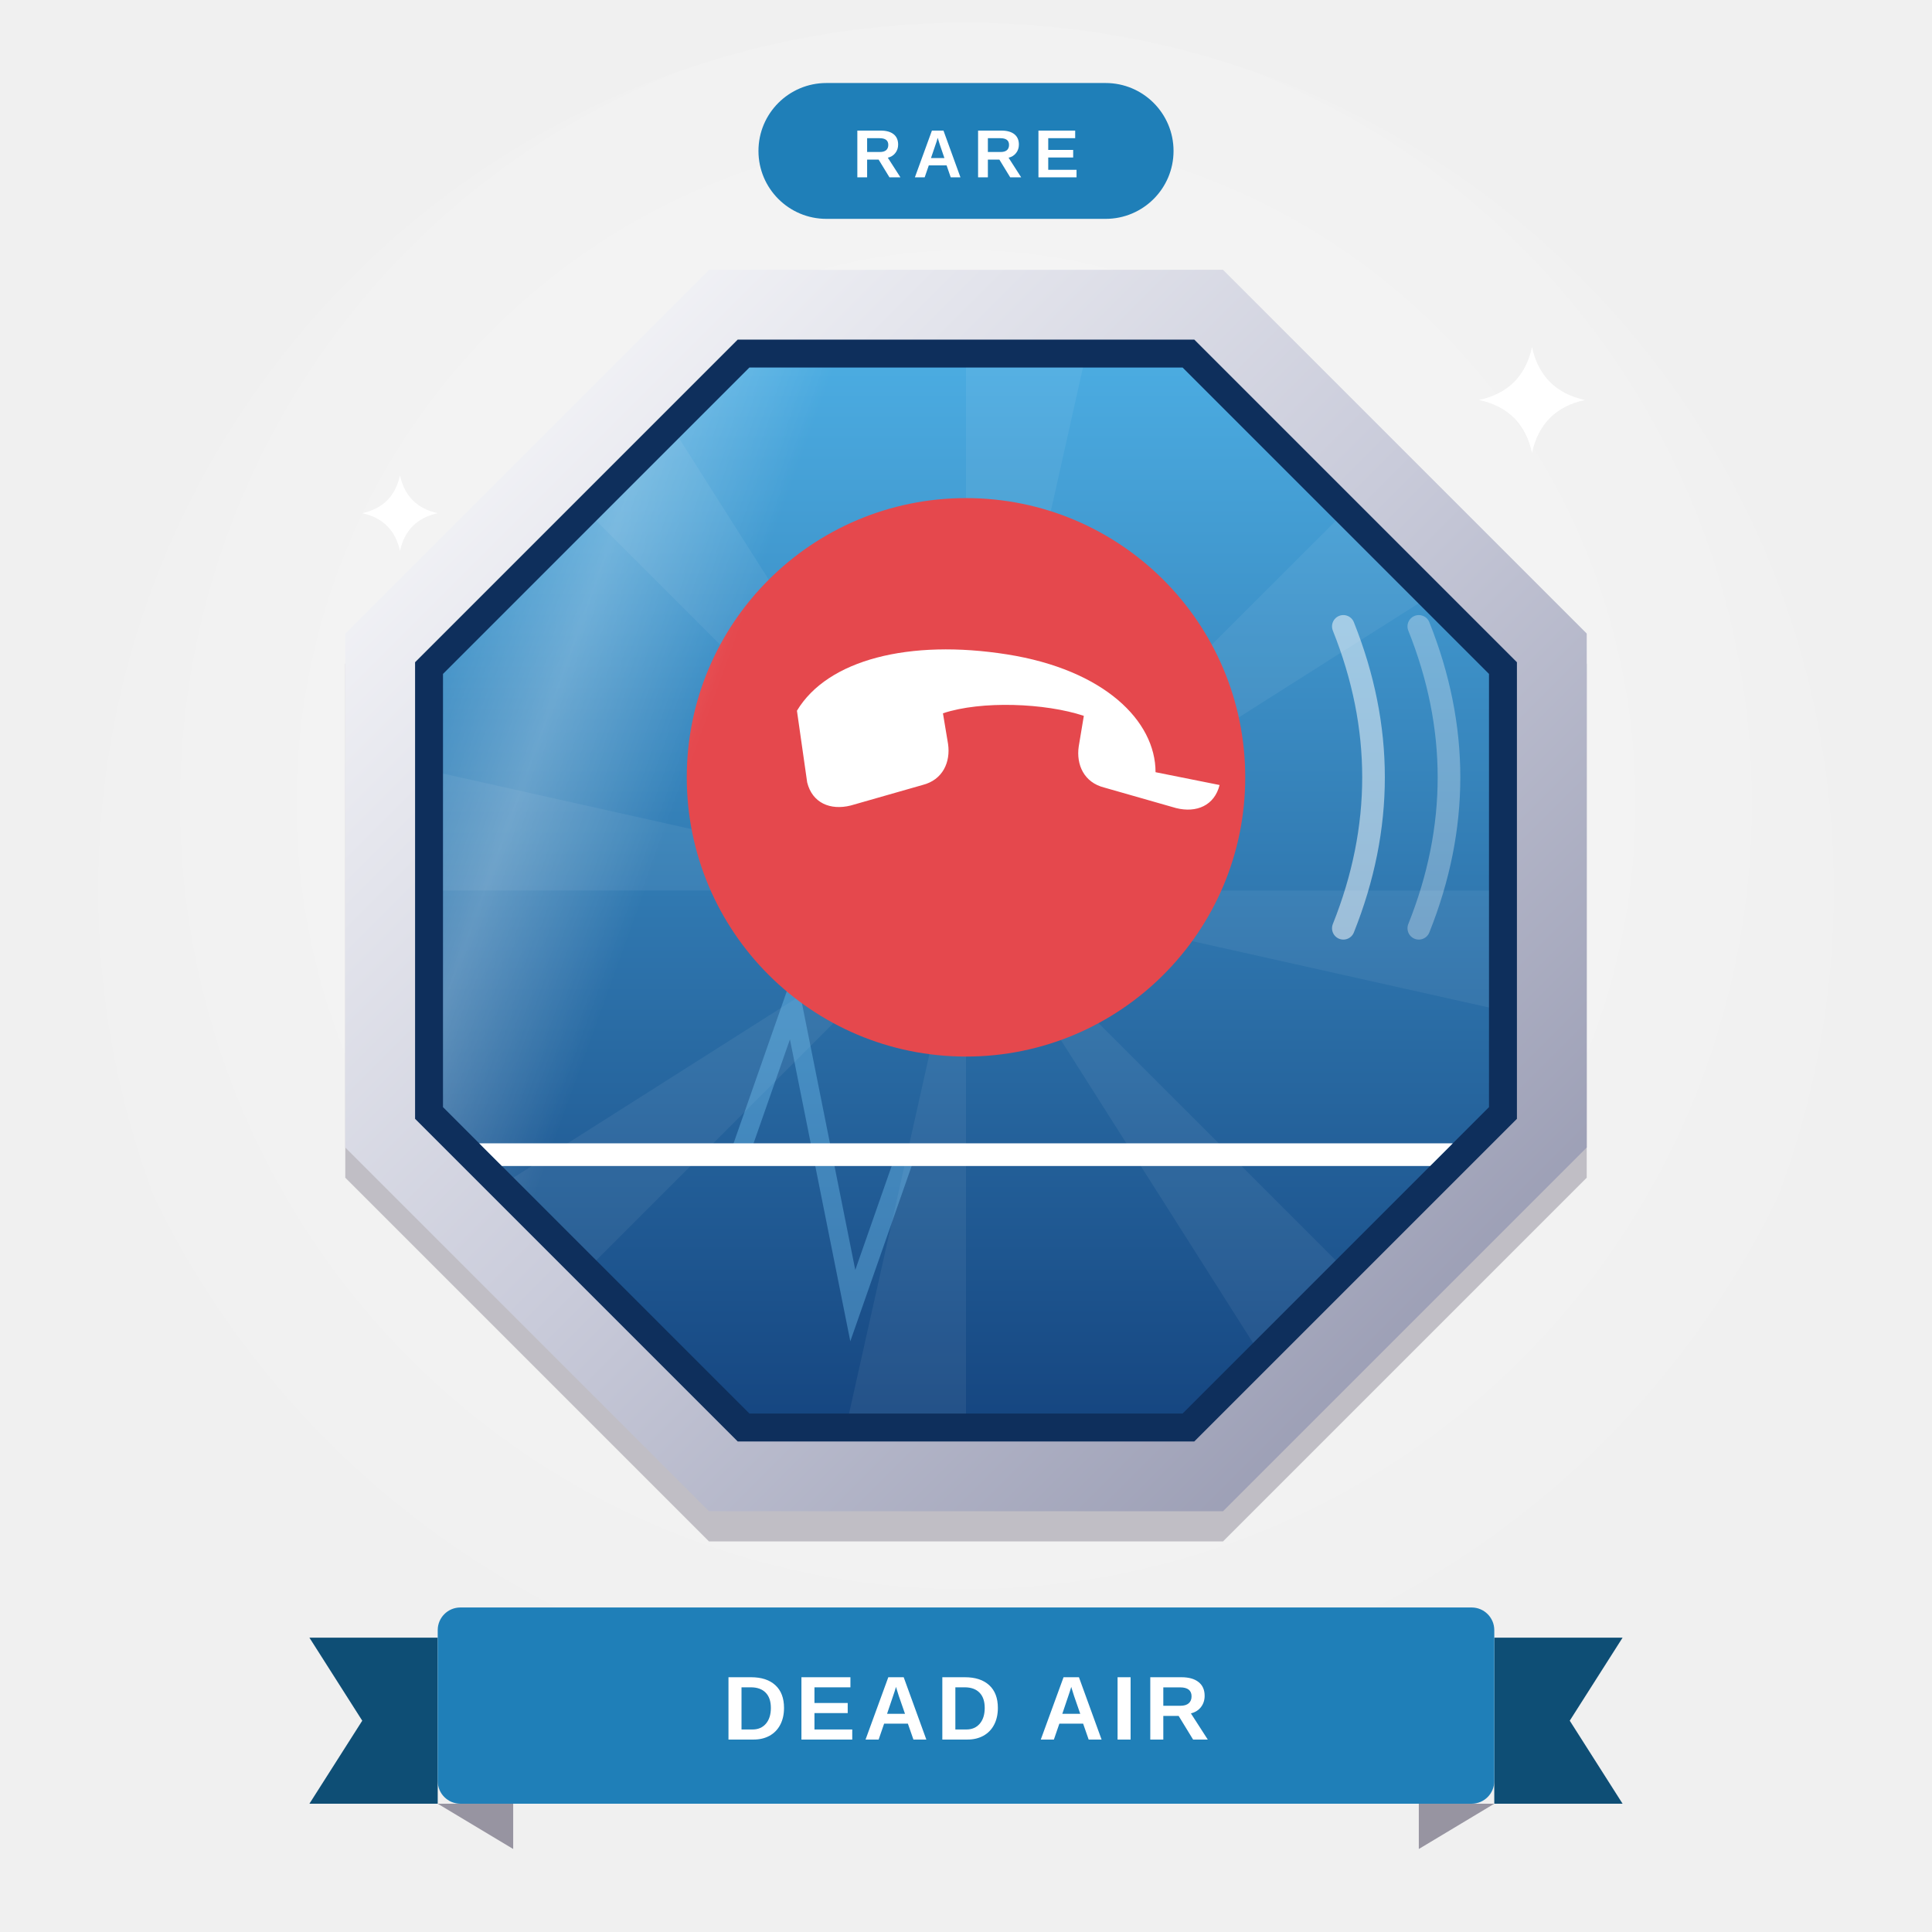
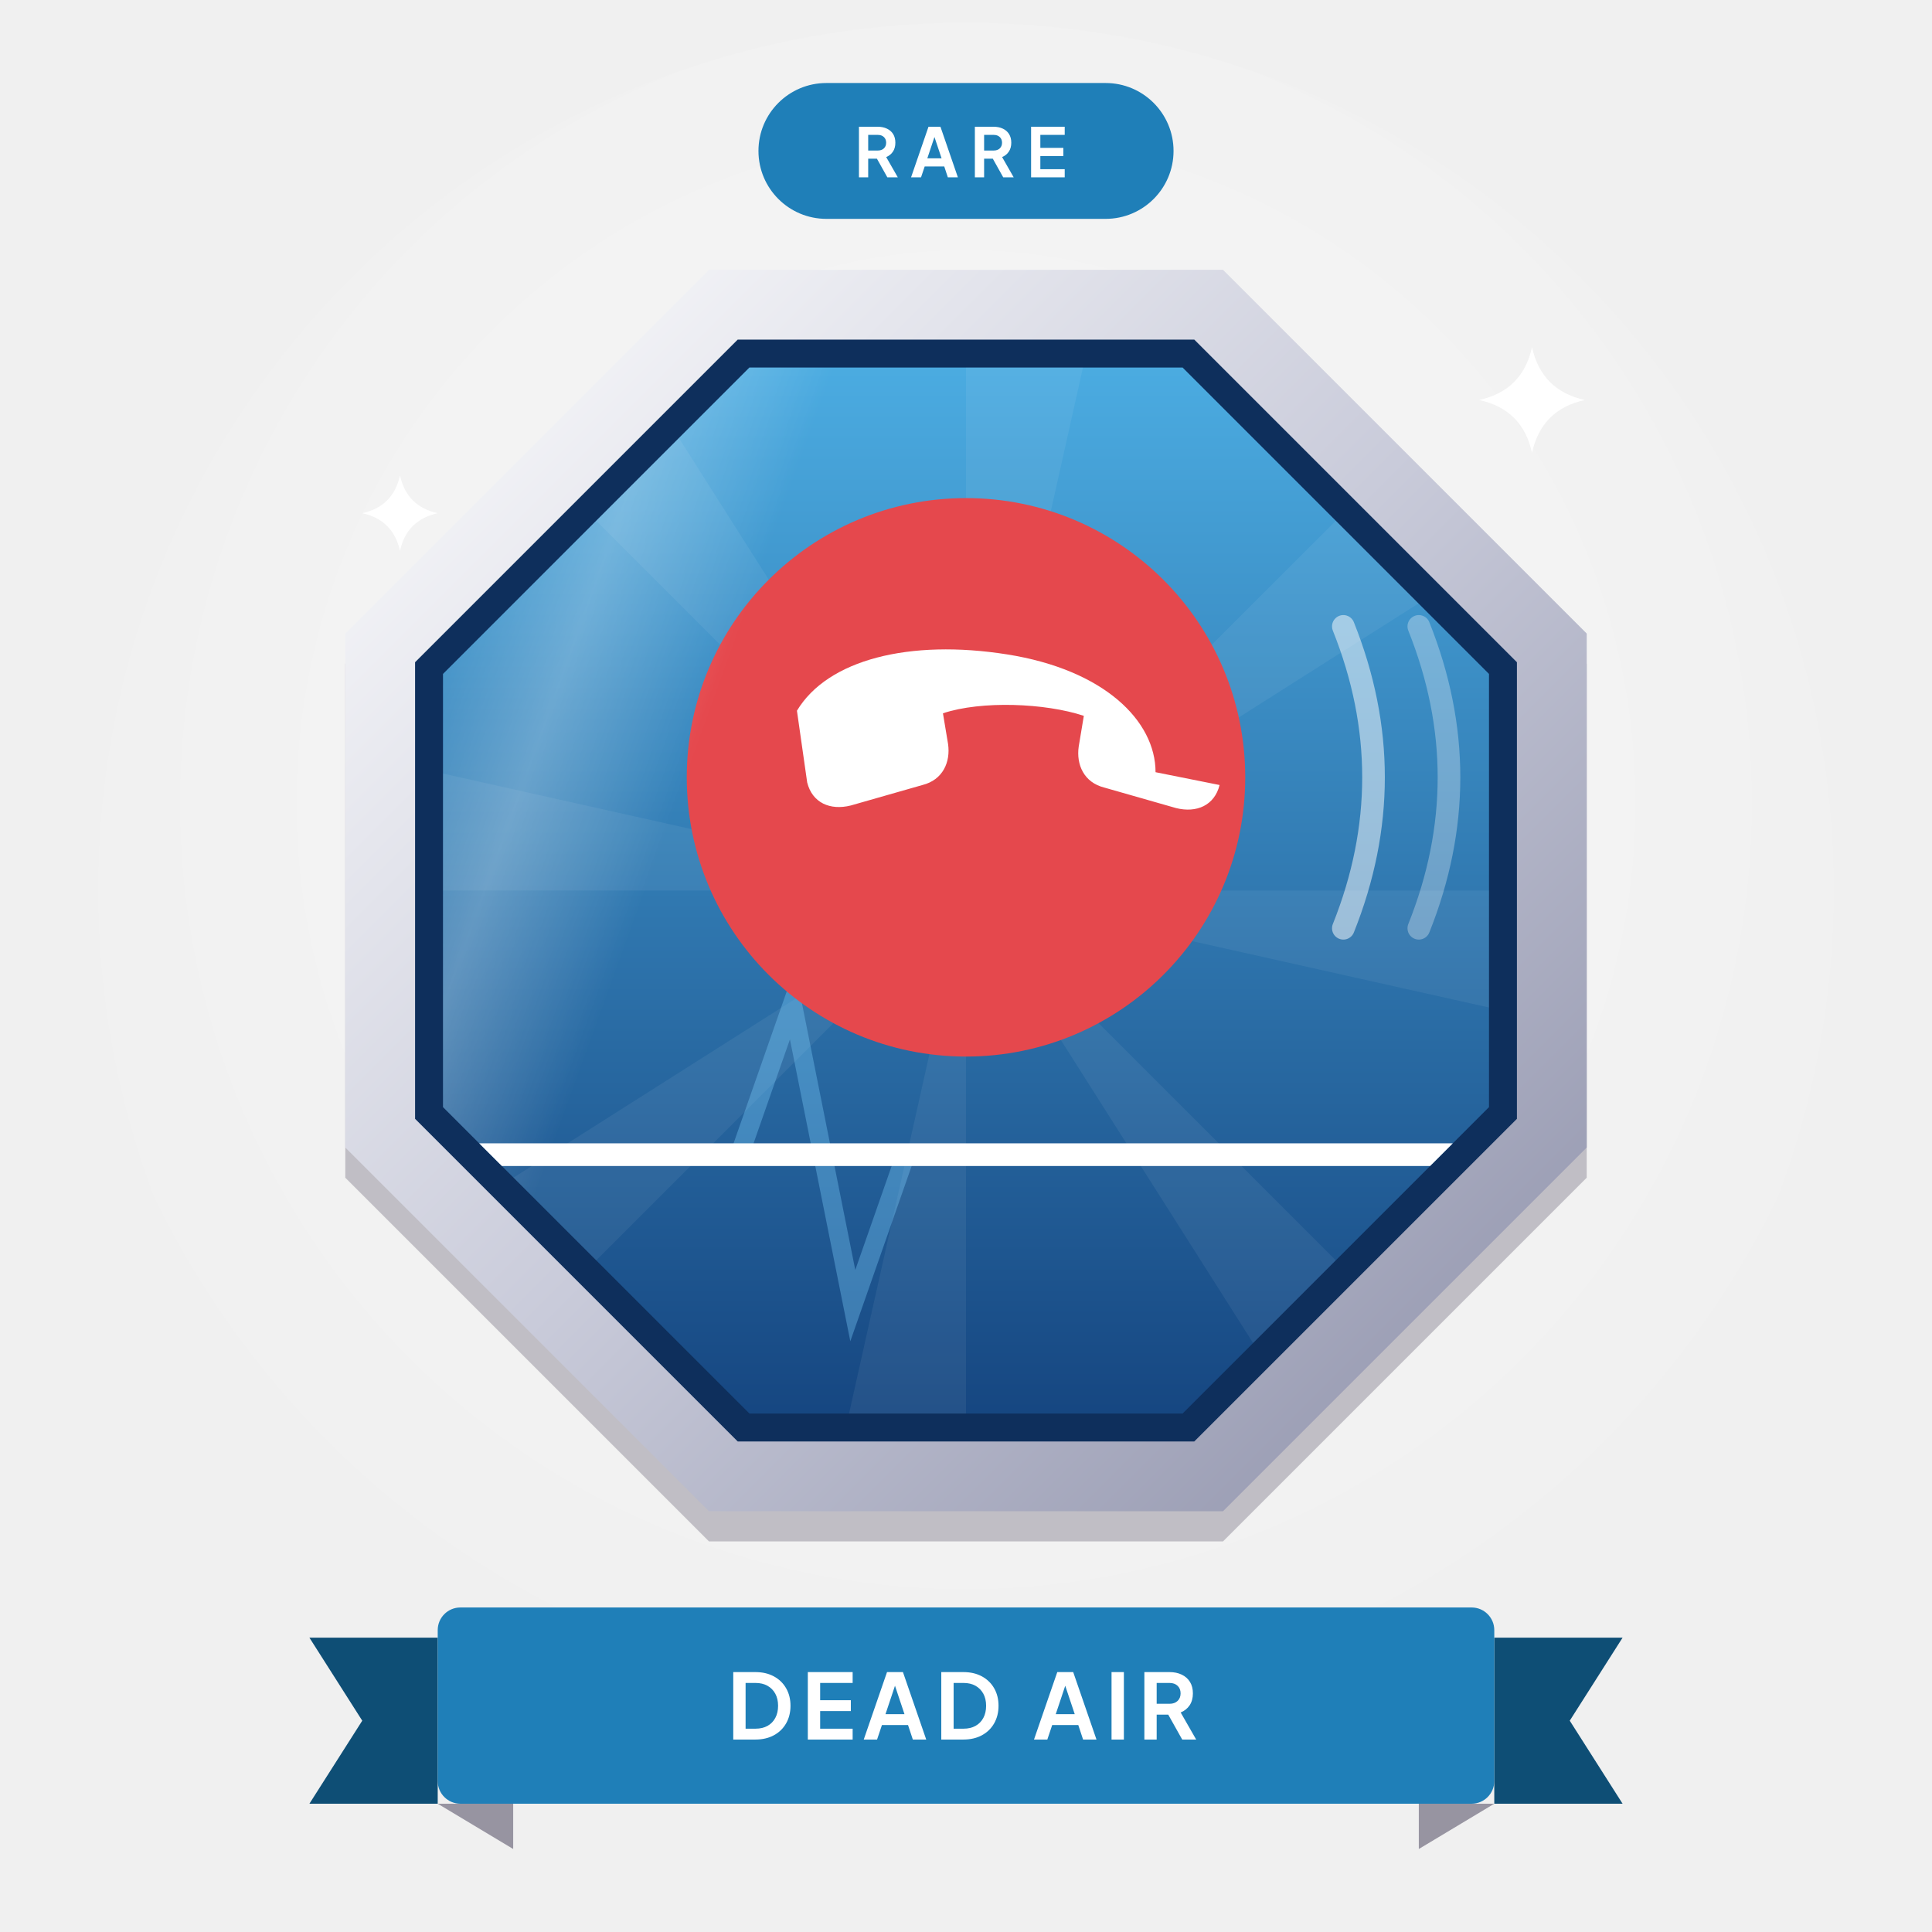
- <svg xmlns="http://www.w3.org/2000/svg" id="static" viewBox="0 0 512 512" width="512" height="512" font-family="Arial, Helvetica, sans-serif">
+ <svg xmlns="http://www.w3.org/2000/svg" id="static" viewBox="0 0 512 512" width="512" height="512">
  <style>
.a-blink{animation:a-blink 1.2s ease-in-out infinite}
.a-blink-slow{animation:a-blink 3s ease-in-out infinite}
.a-glow{animation:a-glow 5s ease-in-out infinite}
.a-pulse{animation:a-pulse 2.2s ease-in-out infinite}
.a-steam{animation:a-steam 2.8s ease-in-out infinite;transform-box:fill-box;transform-origin:center bottom}
.a-sway{animation:a-sway 6s ease-in-out infinite;transform-box:fill-box;transform-origin:center bottom}
.a-flutter{animation:a-flutter 4.5s ease-in-out infinite;transform-box:fill-box;transform-origin:center top}
.a-bounce{animation:a-bounce 2.6s ease-in-out infinite;transform-box:fill-box;transform-origin:center}
.a-ring{animation:a-ring 1.2s ease-in-out infinite;transform-box:fill-box;transform-origin:center}
.a-wave{animation:a-wave 1.2s ease-out infinite}
.a-grow{animation:a-grow .9s ease-in-out infinite;transform-box:fill-box;transform-origin:center}
.a-shimmer{animation:a-shimmer 3.5s ease-in-out infinite}
.d1{animation-delay:.35s}.d2{animation-delay:.7s}
@keyframes a-blink{0%,100%{opacity:1}50%{opacity:.2}}
@keyframes a-glow{0%,100%{opacity:1}50%{opacity:.65}}
@keyframes a-pulse{0%,100%{opacity:1}50%{opacity:.45}}
@keyframes a-steam{0%{opacity:0;transform:translateY(6px)}40%{opacity:.9}100%{opacity:0;transform:translateY(-10px)}}
@keyframes a-sway{0%,100%{transform:rotate(0)}50%{transform:rotate(1.6deg)}}
@keyframes a-flutter{0%,100%{transform:rotate(0)}50%{transform:rotate(-1.4deg)}}
@keyframes a-bounce{0%,70%,100%{transform:scale(1)}80%{transform:scale(1.18)}90%{transform:scale(.95)}}
@keyframes a-ring{0%,100%{transform:rotate(0)}10%{transform:rotate(-2.5deg)}20%{transform:rotate(2.5deg)}30%{transform:rotate(-2.5deg)}40%{transform:rotate(0)}}
@keyframes a-wave{0%{opacity:0}30%{opacity:1}100%{opacity:0}}
@keyframes a-grow{0%,100%{transform:scale(1)}50%{transform:scale(1.12)}}
@keyframes a-shimmer{0%,100%{opacity:.55}50%{opacity:1}}
@media (prefers-reduced-motion: reduce){*{animation:none!important}}
#static:target *{animation:none!important}
</style>
  <g id="item-odznaka" transform="translate(0 0) scale(1)">
    <defs>
      <linearGradient id="h-gold-odznaka" x1="0" y1="0" x2="1" y2="1">
        <stop offset="0" stop-color="#FFF1A8" />
        <stop offset="0.45" stop-color="#F2C94C" />
        <stop offset="0.7" stop-color="#C9962B" />
        <stop offset="1" stop-color="#FFE38A" />
      </linearGradient>
      <linearGradient id="h-silver-odznaka" x1="0" y1="0" x2="1" y2="1">
        <stop offset="0" stop-color="#FFFFFF" />
        <stop offset="0.5" stop-color="#C9CBDA" />
        <stop offset="1" stop-color="#8C8FA8" />
      </linearGradient>
      <linearGradient id="h-sapphire-odznaka" x1="0" y1="0" x2="0" y2="1">
        <stop offset="0" stop-color="#4FB3E8" />
        <stop offset="1" stop-color="#123F7A" />
      </linearGradient>
      <linearGradient id="h-enamel-odznaka" x1="0" y1="0" x2="0" y2="1">
        <stop offset="0" stop-color="#8A7BFF" />
        <stop offset="1" stop-color="#3F32B5" />
      </linearGradient>
      <linearGradient id="h-neon-odznaka" x1="0" y1="0" x2="0" y2="1">
        <stop offset="0" stop-color="#1B1236" />
        <stop offset="0.6" stop-color="#3B1D5E" />
        <stop offset="1" stop-color="#C2417A" />
      </linearGradient>
      <radialGradient id="h-glow-odznaka" cx="0.5" cy="0.45" r="0.55">
        <stop offset="0" stop-color="#FFFFFF" stop-opacity="0.55" />
        <stop offset="1" stop-color="#FFFFFF" stop-opacity="0" />
      </radialGradient>
      <linearGradient id="h-shine-odznaka" x1="0" y1="0" x2="1" y2="0">
        <stop offset="0" stop-color="#FFFFFF" stop-opacity="0" />
        <stop offset="0.5" stop-color="#FFFFFF" stop-opacity="0.5" />
        <stop offset="1" stop-color="#FFFFFF" stop-opacity="0" />
      </linearGradient>
      <clipPath id="h-oct-odznaka">
        <polygon points="394.6,293.4 313.4,374.6 198.6,374.6 117.4,293.4 117.4,178.6 198.6,97.4 313.4,97.4 394.6,178.6" />
      </clipPath>
      <clipPath id="h-hex-odznaka">
        <polygon points="392.8,315.0 256.0,394.0 119.2,315.0 119.2,157.0 256.0,78.0 392.8,157.0" />
      </clipPath>
      <clipPath id="h-sh-odznaka">
        <path d="M256 68 L402 118 V246 C402 346, 326 396, 256 426 C186 396, 110 346, 110 246 V118 Z" />
      </clipPath>
    </defs>
    <circle cx="256" cy="236" r="230" fill="url(#h-glow-odznaka)" />
    <polygon points="420.5,312.1 324.1,408.5 187.9,408.5 91.5,312.1 91.5,175.9 187.9,79.5 324.1,79.5 420.5,175.9" fill="#2B2440" opacity="0.25" />
    <polygon points="420.5,304.1 324.1,400.5 187.9,400.5 91.5,304.1 91.5,167.9 187.9,71.5 324.1,71.5 420.5,167.9" fill="url(#h-silver-odznaka)" />
    <polygon points="402.0,296.5 316.5,382.0 195.5,382.0 110.0,296.5 110.0,175.5 195.5,90.0 316.5,90.0 402.0,175.5" fill="#0E2F5C" />
    <g clip-path="url(#h-oct-odznaka)">
      <rect x="96" y="76" width="320" height="320" fill="url(#h-sapphire-odznaka)" />
      <path d="M256 236 L516 236 L509.733 292.74 Z" fill="#FFFFFF" opacity="0.06" />
      <path d="M256 236 L439.848 419.848 L395.296 455.538 Z" fill="#FFFFFF" opacity="0.06" />
      <path d="M256 236 L256 496 L199.26 489.733 Z" fill="#FFFFFF" opacity="0.06" />
      <path d="M256 236 L72.152 419.848 L36.462 375.296 Z" fill="#FFFFFF" opacity="0.06" />
      <path d="M256 236 L-4 236 L2.267 179.26 Z" fill="#FFFFFF" opacity="0.06" />
      <path d="M256 236 L72.152 52.152 L116.704 16.462 Z" fill="#FFFFFF" opacity="0.06" />
      <path d="M256 236 L256 -24 L312.74 -17.733 Z" fill="#FFFFFF" opacity="0.06" />
      <path d="M256 236 L439.848 52.152 L475.538 96.704 Z" fill="#FFFFFF" opacity="0.06" />
      <path d="M106 306 H196 l14 -40 l16 80 l14 -40 H406" fill="none" stroke="#7FD0FF" stroke-width="5" opacity="0.35" />
      <path d="M106 306 H406" fill="none" stroke="#FFFFFF" stroke-width="6" stroke-linecap="round" />
      <g transform="translate(256 206)">
        <circle r="74" fill="#E5484D" />
        <g transform="rotate(135) scale(0.96)">
          <path d="M-44 -30 c-10 10 -10 30 6 52 c16 22 36 34 52 30 l12 -16 c3 -5 1 -10 -4 -13 l-18 -10 c-5 -3 -10 -1 -13 3 l-5 7 c-10 -5 -22 -18 -27 -28 l7 -5 c4 -3 6 -8 3 -13 l-10 -18 c-3 -5 -8 -7 -13 -4 z" fill="#FFFFFF" transform="translate(6 -6)" />
        </g>
      </g>
      <path d="M356 166 q16 40 0 80" fill="none" stroke="#FFFFFF" stroke-width="6" stroke-linecap="round" opacity="0.5" />
      <path d="M376 166 q16 40 0 80" fill="none" stroke="#FFFFFF" stroke-width="6" stroke-linecap="round" opacity="0.3" />
      <rect x="96" y="76" width="80" height="320" fill="url(#h-shine-odznaka)" transform="rotate(20 256 236)" opacity="0.5" />
    </g>
    <rect x="201" y="22" width="110" height="36" rx="18" fill="#1F7FB8" />
-     <text x="256" y="47" font-size="18" fill="#FFFFFF" font-weight="bold" text-anchor="middle" letter-spacing="3">RARE</text>
+     <path d="M230.08 47L227.63 47L227.63 33.59L232.62 33.59Q233.99 33.59 235.04 34.09Q236.09 34.58 236.69 35.52Q237.28 36.47 237.28 37.82L237.28 37.82Q237.28 39.22 236.63 40.20Q235.97 41.17 234.85 41.62L234.85 41.62L237.93 47L235.16 47L232.39 42.05L230.08 42.05L230.08 47ZM230.08 35.75L230.08 39.89L232.66 39.89Q233.65 39.89 234.24 39.32Q234.84 38.76 234.84 37.82L234.84 37.82Q234.84 36.88 234.24 36.32Q233.65 35.75 232.66 35.75L232.66 35.75L230.08 35.75ZM244.08 47L241.44 47L246.06 33.59L249.23 33.59L253.85 47L251.19 47L250.24 44.12L245.05 44.12L244.08 47ZM247.64 36.31L245.75 41.96L249.53 41.96L247.64 36.31ZM260.80 47L258.35 47L258.35 33.59L263.33 33.59Q264.70 33.59 265.76 34.09Q266.81 34.58 267.40 35.52Q268.00 36.47 268.00 37.82L268.00 37.82Q268.00 39.22 267.34 40.20Q266.68 41.17 265.57 41.62L265.57 41.62L268.64 47L265.87 47L263.10 42.05L260.80 42.05L260.80 47ZM260.80 35.75L260.80 39.89L263.37 39.89Q264.36 39.89 264.95 39.32Q265.55 38.76 265.55 37.82L265.55 37.82Q265.55 36.88 264.95 36.32Q264.36 35.75 263.37 35.75L263.37 35.75L260.80 35.75ZM282.16 47L273.25 47L273.25 33.59L282.16 33.59L282.16 35.75L275.70 35.75L275.70 39.19L281.80 39.19L281.80 41.35L275.70 41.35L275.70 44.84L282.16 44.84L282.16 47Z" fill="#FFFFFF" />
    <path d="M406 92 q2.52 11.48 14 14 q-11.48 2.52 -14 14 q-2.52 -11.48 -14 -14 q11.48 -2.52 14 -14 z" fill="#FFFFFF" />
    <path d="M106 126 q1.8 8.2 10 10 q-8.2 1.8 -10 10 q-1.8 -8.2 -10 -10 q8.2 -1.8 10 -10 z" fill="#FFFFFF" />
    <path d="M82 434 h34 v44 h-34 l14 -22 z" fill="#0E4E75" />
    <path d="M430 434 h-34 v44 h34 l-14 -22 z" fill="#0E4E75" />
    <rect x="116" y="426" width="280" height="52" rx="6" fill="#1F7FB8" />
    <path d="M116 478 l20 12 v-12 z M396 478 l-20 12 v-12 z" fill="#2B2440" opacity="0.45" />
-     <text x="256" y="461" font-size="24" fill="#FFFFFF" font-weight="bold" text-anchor="middle" letter-spacing="2">DEAD AIR</text>
+     <path d="M200.16 461L194.32 461L194.32 443.12L200.16 443.12Q202.99 443.12 205.09 444.26Q207.19 445.40 208.34 447.42Q209.49 449.43 209.49 452.05L209.49 452.05Q209.49 454.66 208.34 456.69Q207.19 458.72 205.09 459.86Q202.99 461 200.16 461L200.16 461ZM197.59 446L197.59 458.12L200.23 458.12Q202.05 458.12 203.40 457.38Q204.74 456.63 205.47 455.26Q206.20 453.90 206.20 452.05L206.20 452.05Q206.20 450.20 205.46 448.84Q204.72 447.49 203.38 446.74Q202.05 446 200.23 446L200.23 446L197.59 446ZM225.96 461L214.08 461L214.08 443.12L225.96 443.12L225.96 446L217.35 446L217.35 450.58L225.48 450.58L225.48 453.46L217.35 453.46L217.35 458.12L225.96 458.12L225.96 461ZM232.43 461L228.90 461L235.07 443.12L239.29 443.12L245.46 461L241.91 461L240.64 457.16L233.72 457.16L232.43 461ZM237.18 446.74L234.66 454.28L239.70 454.28L237.18 446.74ZM255.28 461L249.45 461L249.45 443.12L255.28 443.12Q258.12 443.12 260.22 444.26Q262.32 445.40 263.47 447.42Q264.62 449.43 264.62 452.05L264.62 452.05Q264.62 454.66 263.47 456.69Q262.32 458.72 260.22 459.86Q258.12 461 255.28 461L255.28 461ZM252.72 446L252.72 458.12L255.36 458.12Q257.18 458.12 258.52 457.38Q259.87 456.63 260.60 455.26Q261.33 453.90 261.33 452.05L261.33 452.05Q261.33 450.20 260.59 448.84Q259.84 447.49 258.51 446.74Q257.18 446 255.36 446L255.36 446L252.72 446ZM277.55 461L274.02 461L280.19 443.12L284.41 443.12L290.58 461L287.03 461L285.76 457.16L278.84 457.16L277.55 461ZM282.30 446.74L279.78 454.28L284.82 454.28L282.30 446.74ZM297.84 461L294.57 461L294.57 443.12L297.84 443.12L297.84 461ZM306.53 461L303.27 461L303.27 443.12L309.92 443.12Q311.74 443.12 313.14 443.78Q314.55 444.44 315.34 445.70Q316.13 446.96 316.13 448.76L316.13 448.76Q316.13 450.63 315.26 451.93Q314.38 453.22 312.89 453.82L312.89 453.82L317.00 461L313.30 461L309.60 454.40L306.53 454.40L306.53 461ZM306.53 446L306.53 451.52L309.96 451.52Q311.28 451.52 312.08 450.76Q312.87 450.01 312.87 448.76L312.87 448.76Q312.87 447.51 312.08 446.76Q311.28 446 309.96 446L309.96 446L306.53 446Z" fill="#FFFFFF" />
  </g>
</svg>
